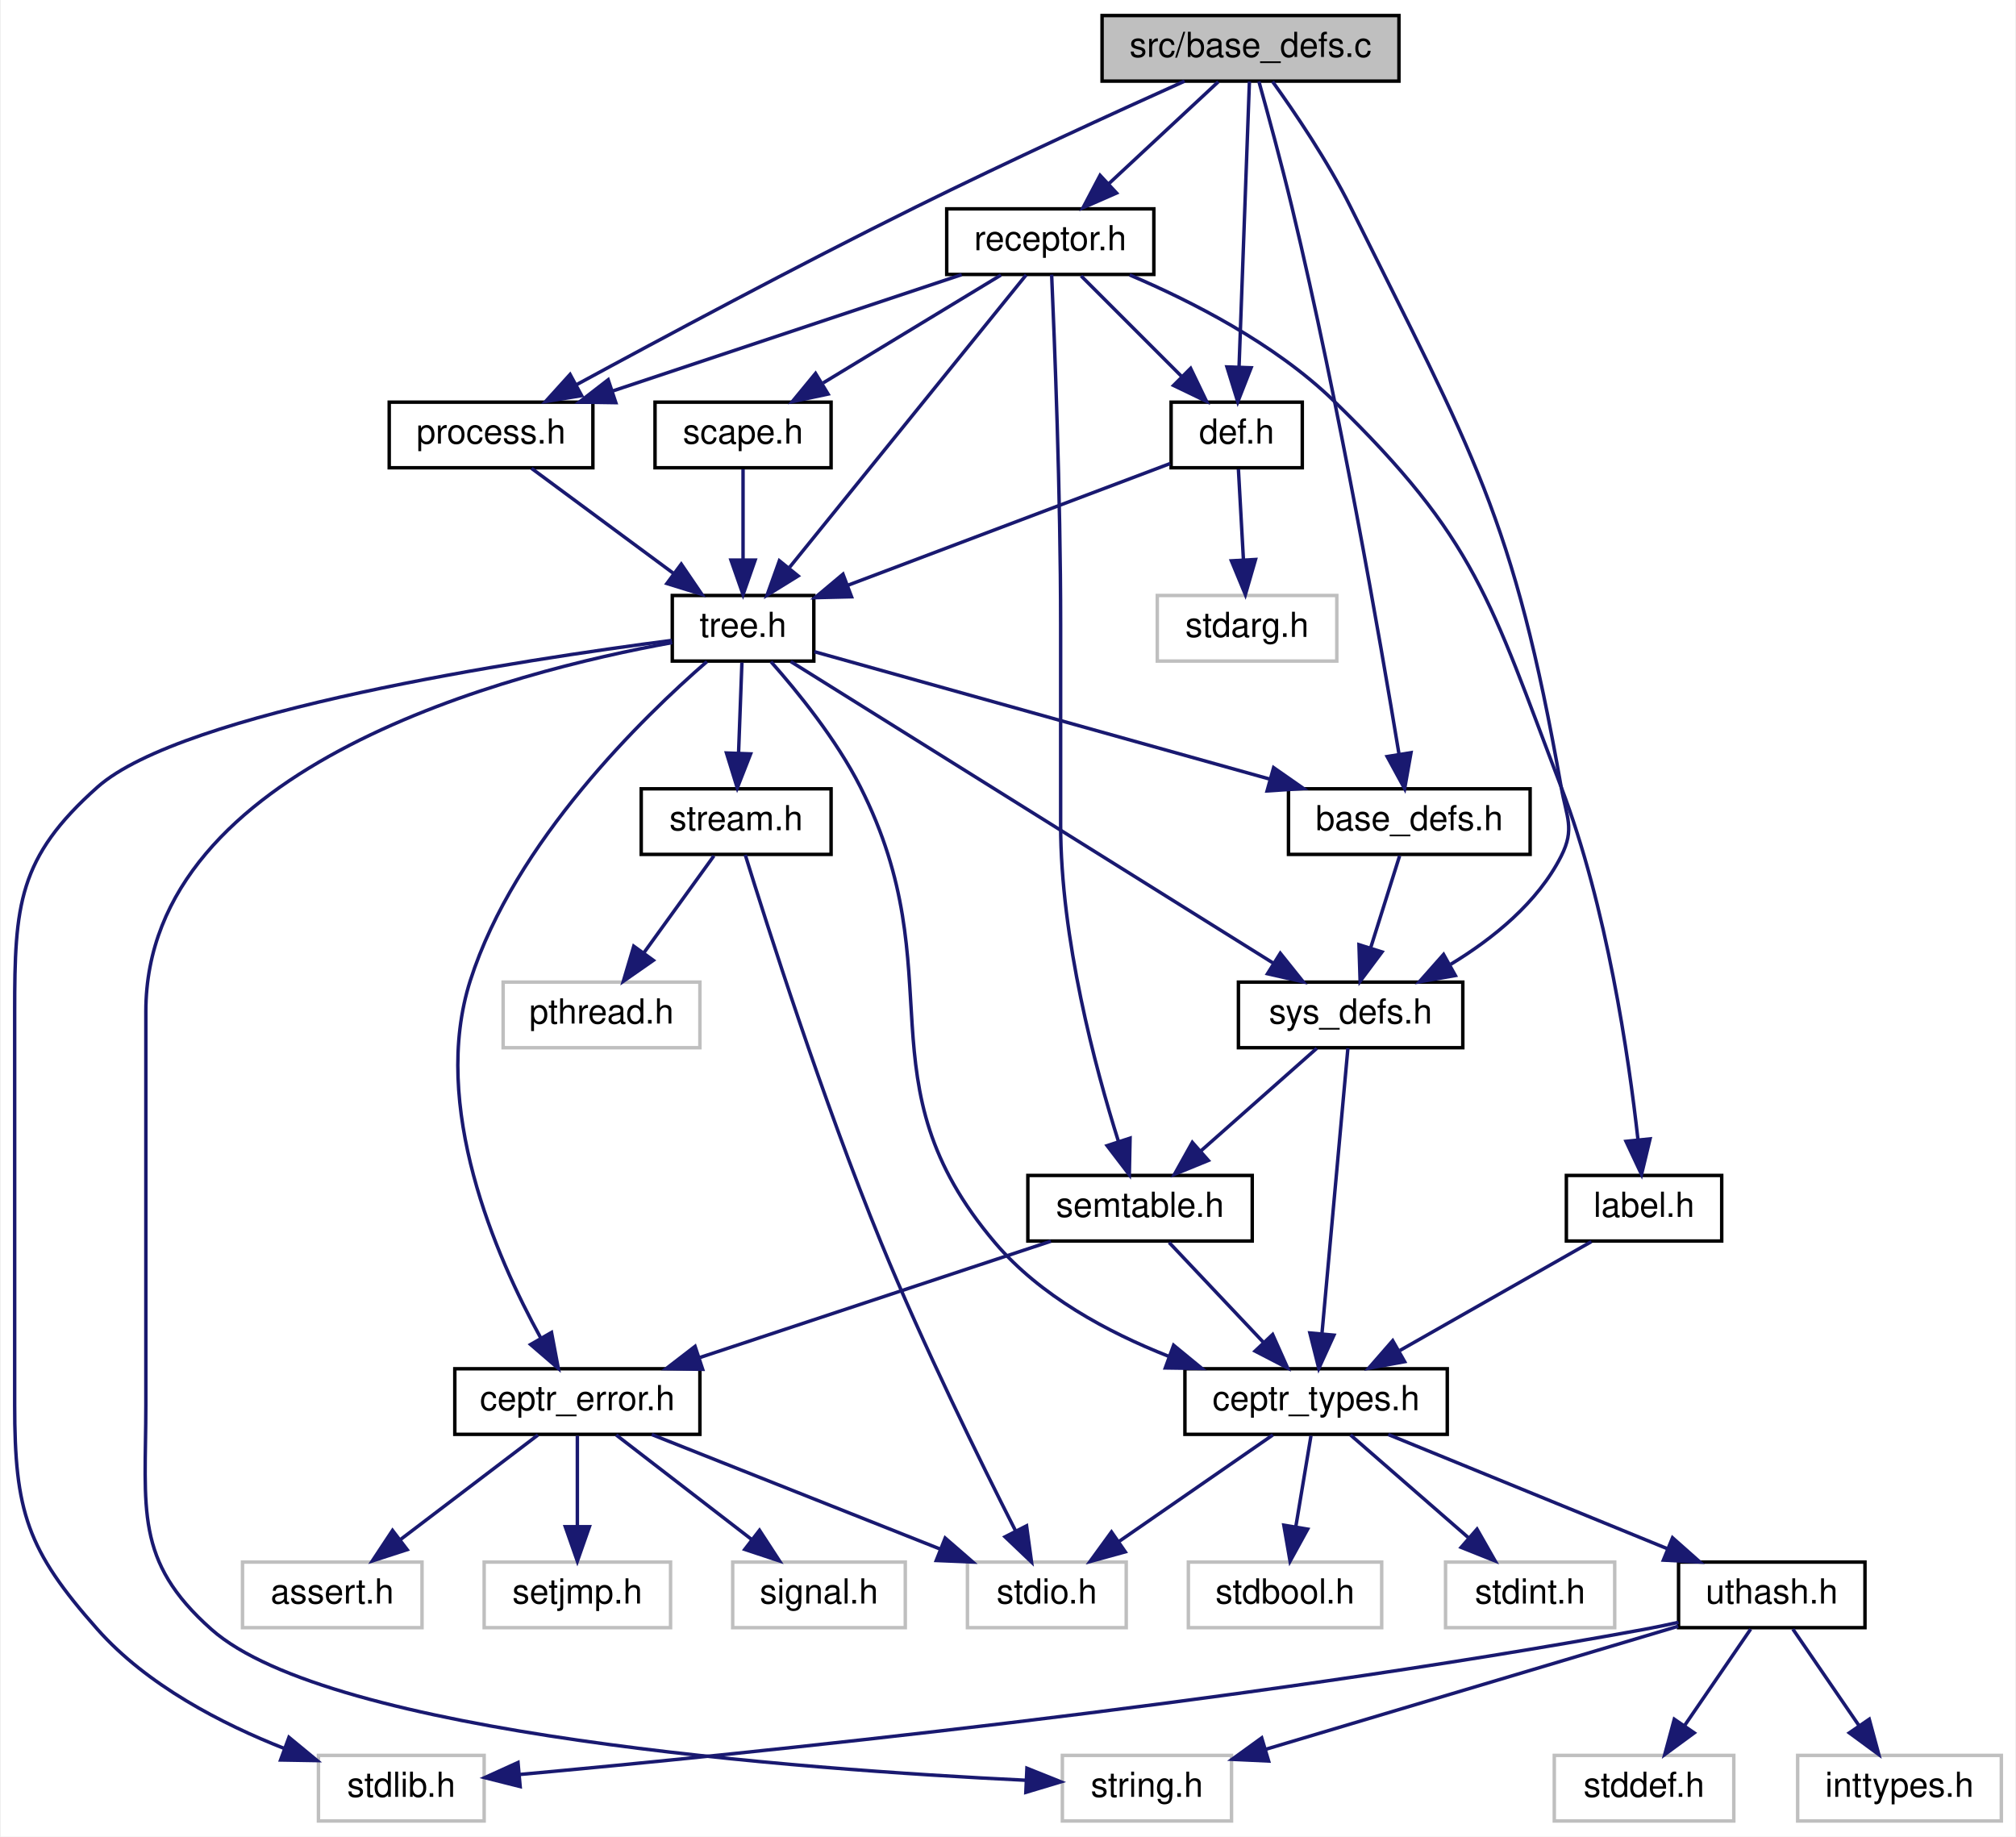
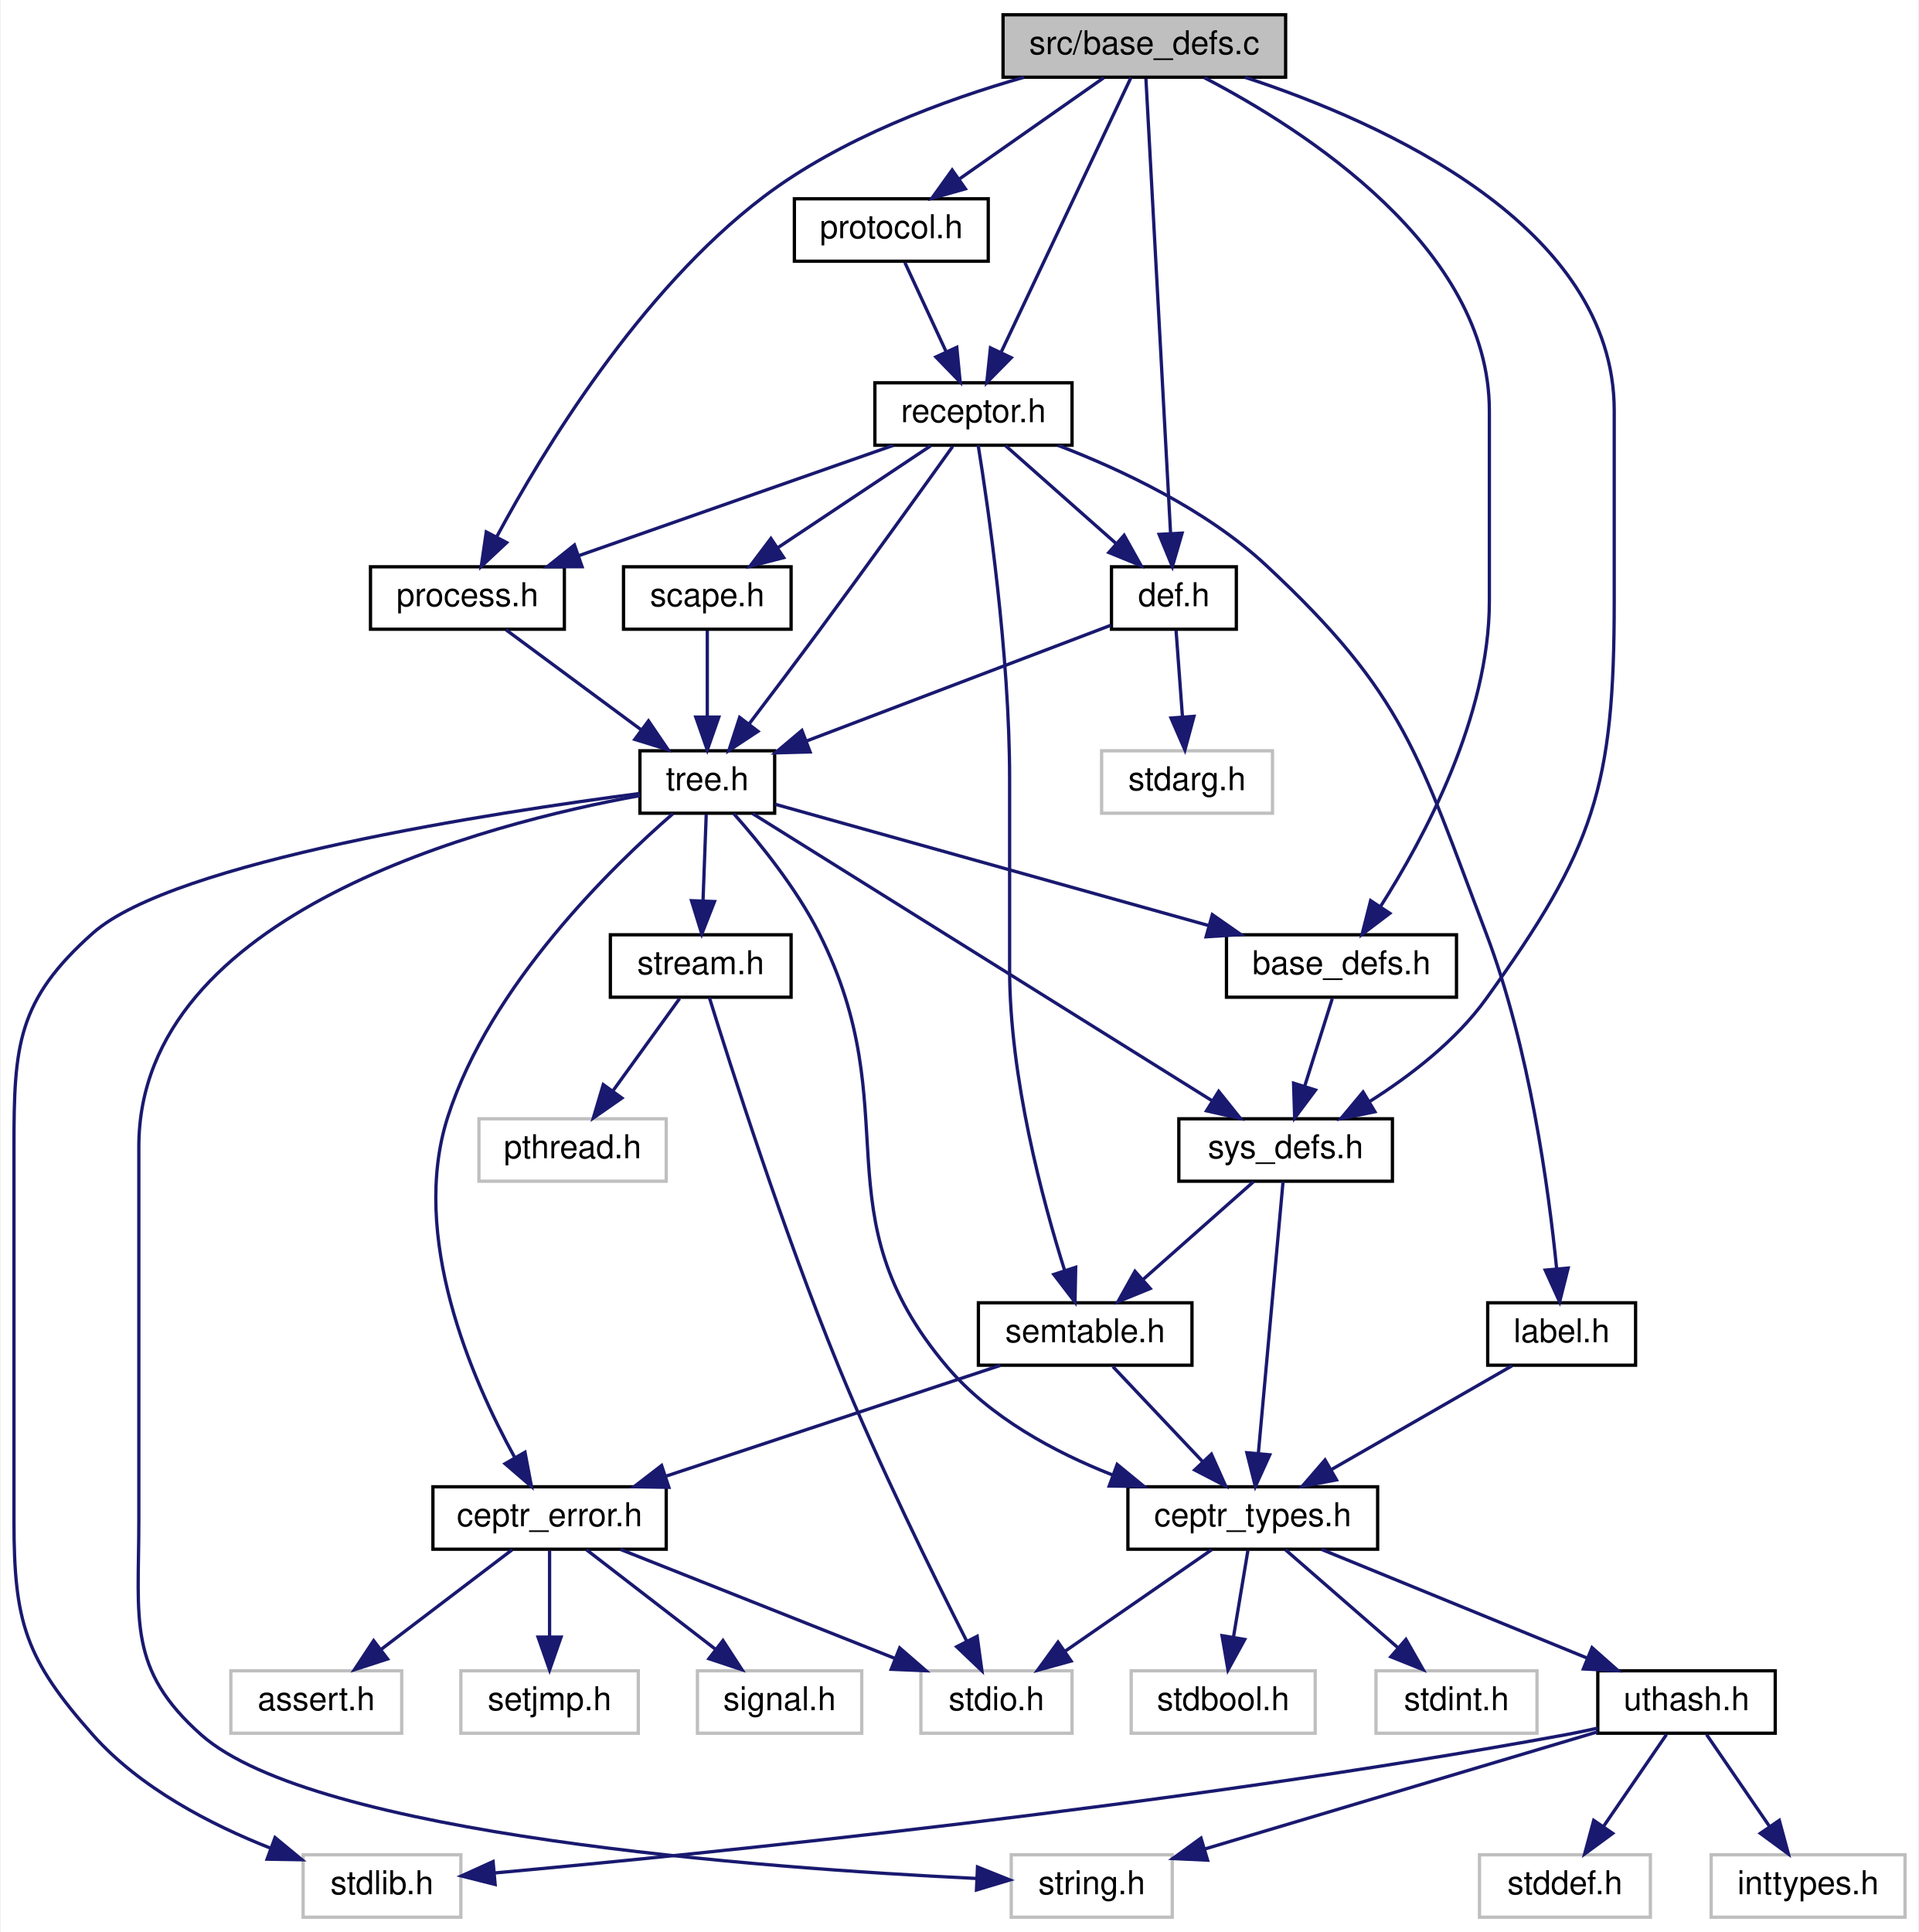
- <svg xmlns="http://www.w3.org/2000/svg" xmlns:xlink="http://www.w3.org/1999/xlink" width="584pt" height="532pt" viewBox="0.00 0.00 583.50 532.00">
-   <g id="graph0" class="graph" transform="scale(1 1) rotate(0) translate(4 528)">
-     <polygon fill="white" stroke="none" points="-4,4 -4,-528 579.5,-528 579.5,4 -4,4" />
+ <svg xmlns="http://www.w3.org/2000/svg" xmlns:xlink="http://www.w3.org/1999/xlink" width="584pt" height="588pt" viewBox="0.00 0.00 583.50 588.00">
+   <g id="graph0" class="graph" transform="scale(1 1) rotate(0) translate(4 584)">
+     <polygon fill="white" stroke="none" points="-4,4 -4,-584 579.5,-584 579.5,4 -4,4" />
    <g id="node1" class="node">
-       <polygon fill="#bfbfbf" stroke="black" points="315,-504.5 315,-523.5 401,-523.5 401,-504.5 315,-504.5" />
-       <text text-anchor="middle" x="358" y="-511.5" font-family="Helvetica,sans-Serif" font-size="10.00">src/base_defs.c</text>
+       <polygon fill="#bfbfbf" stroke="black" points="301,-560.5 301,-579.5 387,-579.5 387,-560.5 301,-560.5" />
+       <text text-anchor="middle" x="344" y="-567.5" font-family="Helvetica,sans-Serif" font-size="10.00">src/base_defs.c</text>
    </g>
    <g id="node2" class="node">
      <g id="a_node2">
        <a xlink:href="base__defs_8h.html" target="_top" xlink:title="auto-generated system definitions ">
          <polygon fill="white" stroke="black" points="369,-280.5 369,-299.5 439,-299.5 439,-280.5 369,-280.5" />
          <text text-anchor="middle" x="404" y="-287.5" font-family="Helvetica,sans-Serif" font-size="10.00">base_defs.h</text>
        </a>
      </g>
    </g>
    <g id="edge1" class="edge">
-       <path fill="none" stroke="midnightblue" d="M360.428,-504.405C362.947,-495.373 366.939,-480.736 370,-468 383.74,-410.825 395.629,-342.213 400.981,-309.764" />
-       <polygon fill="midnightblue" stroke="midnightblue" points="404.494,-309.967 402.648,-299.534 397.585,-308.841 404.494,-309.967" />
+       <path fill="none" stroke="midnightblue" d="M362.29,-560.345C392.373,-544.692 449,-508.634 449,-459 449,-459 449,-459 449,-401 449,-365.93 429.163,-328.939 415.831,-308.037" />
+       <polygon fill="midnightblue" stroke="midnightblue" points="418.7,-306.031 410.257,-299.63 412.866,-309.899 418.7,-306.031" />
    </g>
    <g id="node3" class="node">
      <g id="a_node3">
        <a xlink:href="sys__defs_8h.html" target="_top" xlink:title="Defines types and vars for system defined semantics. ">
          <polygon fill="white" stroke="black" points="354.5,-224.5 354.5,-243.5 419.5,-243.5 419.5,-224.5 354.5,-224.5" />
          <text text-anchor="middle" x="387" y="-231.5" font-family="Helvetica,sans-Serif" font-size="10.00">sys_defs.h</text>
        </a>
      </g>
    </g>
    <g id="edge19" class="edge">
-       <path fill="none" stroke="midnightblue" d="M364.388,-504.382C370.717,-495.57 380.393,-481.323 387,-468 422.292,-396.834 434.236,-378.235 448,-300 449.54,-291.246 452.007,-287.935 448,-280 441.193,-266.52 428.232,-256.083 416.002,-248.67" />
-       <polygon fill="midnightblue" stroke="midnightblue" points="417.343,-245.41 406.906,-243.59 413.93,-251.521 417.343,-245.41" />
+       <path fill="none" stroke="midnightblue" d="M374.677,-560.464C416.695,-546.682 487,-515.223 487,-459 487,-459 487,-459 487,-401 487,-344.498 480.991,-325.871 448,-280 438.815,-267.229 424.909,-256.574 412.692,-248.842" />
+       <polygon fill="midnightblue" stroke="midnightblue" points="414.164,-245.645 403.786,-243.514 410.57,-251.651 414.164,-245.645" />
    </g>
    <g id="node18" class="node">
      <g id="a_node18">
        <a xlink:href="def_8h.html" target="_top" xlink:title="header file for symbol and structure definition functions ">
-           <polygon fill="white" stroke="black" points="335,-392.5 335,-411.5 373,-411.5 373,-392.5 335,-392.5" />
-           <text text-anchor="middle" x="354" y="-399.5" font-family="Helvetica,sans-Serif" font-size="10.00">def.h</text>
+           <polygon fill="white" stroke="black" points="334,-392.5 334,-411.5 372,-411.5 372,-392.5 334,-392.5" />
+           <text text-anchor="middle" x="353" y="-399.5" font-family="Helvetica,sans-Serif" font-size="10.00">def.h</text>
        </a>
      </g>
    </g>
    <g id="edge20" class="edge">
-       <path fill="none" stroke="midnightblue" d="M357.686,-504.368C357.041,-486.617 355.552,-445.666 354.676,-421.597" />
-       <polygon fill="midnightblue" stroke="midnightblue" points="358.174,-421.458 354.312,-411.591 351.178,-421.712 358.174,-421.458" />
+       <path fill="none" stroke="midnightblue" d="M344.484,-560.075C345.901,-533.945 350.061,-457.211 351.993,-421.577" />
+       <polygon fill="midnightblue" stroke="midnightblue" points="355.489,-421.743 352.535,-411.568 348.499,-421.364 355.489,-421.743" />
    </g>
    <g id="node23" class="node">
      <g id="a_node23">
        <a xlink:href="process_8h.html" target="_top" xlink:title="processing header files ">
          <polygon fill="white" stroke="black" points="108.5,-392.5 108.5,-411.5 167.5,-411.5 167.5,-392.5 108.5,-392.5" />
          <text text-anchor="middle" x="138" y="-399.5" font-family="Helvetica,sans-Serif" font-size="10.00">process.h</text>
        </a>
      </g>
    </g>
    <g id="edge32" class="edge">
-       <path fill="none" stroke="midnightblue" d="M338.903,-504.493C319.24,-495.652 287.778,-481.276 261,-468 226.614,-450.952 187.524,-430.024 162.82,-416.601" />
-       <polygon fill="midnightblue" stroke="midnightblue" points="164.242,-413.39 153.786,-411.679 160.893,-419.537 164.242,-413.39" />
+       <path fill="none" stroke="midnightblue" d="M307.371,-560.489C283.113,-553.553 251.547,-541.925 228,-524 190.3,-495.301 160.924,-446.707 146.945,-420.691" />
+       <polygon fill="midnightblue" stroke="midnightblue" points="149.94,-418.866 142.208,-411.623 143.736,-422.107 149.94,-418.866" />
    </g>
    <g id="node24" class="node">
      <g id="a_node24">
        <a xlink:href="receptor_8h.html" target="_top" xlink:title="receptor implementation header file ">
-           <polygon fill="white" stroke="black" points="270,-448.5 270,-467.5 330,-467.5 330,-448.5 270,-448.5" />
-           <text text-anchor="middle" x="300" y="-455.5" font-family="Helvetica,sans-Serif" font-size="10.00">receptor.h</text>
+           <polygon fill="white" stroke="black" points="262,-448.5 262,-467.5 322,-467.5 322,-448.5 262,-448.5" />
+           <text text-anchor="middle" x="292" y="-455.5" font-family="Helvetica,sans-Serif" font-size="10.00">receptor.h</text>
        </a>
      </g>
    </g>
    <g id="edge34" class="edge">
-       <path fill="none" stroke="midnightblue" d="M348.681,-504.324C340.107,-496.341 327.188,-484.313 316.812,-474.653" />
-       <polygon fill="midnightblue" stroke="midnightblue" points="319.192,-472.086 309.488,-467.834 314.422,-477.21 319.192,-472.086" />
+       <path fill="none" stroke="midnightblue" d="M339.92,-560.368C331.452,-542.456 311.818,-500.923 300.485,-476.948" />
+       <polygon fill="midnightblue" stroke="midnightblue" points="303.5,-475.136 296.061,-467.591 297.171,-478.128 303.5,-475.136" />
+     </g>
+     <g id="node27" class="node">
+       <g id="a_node27">
+         <a xlink:href="protocol_8h.html" target="_top" xlink:title="protocol helpers header file ">
+           <polygon fill="white" stroke="black" points="237.5,-504.5 237.5,-523.5 296.5,-523.5 296.5,-504.5 237.5,-504.5" />
+           <text text-anchor="middle" x="267" y="-511.5" font-family="Helvetica,sans-Serif" font-size="10.00">protocol.h</text>
+         </a>
+       </g>
+     </g>
+     <g id="edge43" class="edge">
+       <path fill="none" stroke="midnightblue" d="M331.629,-560.324C319.842,-552.058 301.868,-539.453 287.864,-529.632" />
+       <polygon fill="midnightblue" stroke="midnightblue" points="289.538,-526.531 279.341,-523.655 285.518,-532.262 289.538,-526.531" />
    </g>
    <g id="edge2" class="edge">
      <path fill="none" stroke="midnightblue" d="M401.193,-280.083C398.915,-272.849 395.629,-262.409 392.792,-253.397" />
      <polygon fill="midnightblue" stroke="midnightblue" points="396.096,-252.239 389.755,-243.751 389.419,-254.341 396.096,-252.239" />
    </g>
    <g id="node4" class="node">
      <g id="a_node4">
        <a xlink:href="ceptr__types_8h_source.html" target="_top" xlink:title="ceptr_types.h">
          <polygon fill="white" stroke="black" points="339,-112.5 339,-131.5 415,-131.5 415,-112.5 339,-112.5" />
          <text text-anchor="middle" x="377" y="-119.5" font-family="Helvetica,sans-Serif" font-size="10.00">ceptr_types.h</text>
        </a>
      </g>
    </g>
    <g id="edge3" class="edge">
      <path fill="none" stroke="midnightblue" d="M386.215,-224.368C384.602,-206.617 380.879,-165.666 378.691,-141.597" />
      <polygon fill="midnightblue" stroke="midnightblue" points="382.172,-141.233 377.781,-131.591 375.201,-141.867 382.172,-141.233" />
    </g>
    <g id="node13" class="node">
      <g id="a_node13">
        <a xlink:href="semtable_8h.html" target="_top" xlink:title="header file for table for coordinating meaning across a vmhost ">
          <polygon fill="white" stroke="black" points="293.5,-168.5 293.5,-187.5 358.5,-187.5 358.5,-168.5 293.5,-168.5" />
          <text text-anchor="middle" x="326" y="-175.5" font-family="Helvetica,sans-Serif" font-size="10.00">semtable.h</text>
        </a>
      </g>
    </g>
    <g id="edge12" class="edge">
      <path fill="none" stroke="midnightblue" d="M377.199,-224.324C368.182,-216.341 354.594,-204.313 343.682,-194.653" />
      <polygon fill="midnightblue" stroke="midnightblue" points="345.787,-191.842 335.979,-187.834 341.147,-197.083 345.787,-191.842" />
    </g>
    <g id="node5" class="node">
      <polygon fill="white" stroke="#bfbfbf" points="414.5,-56.5 414.5,-75.5 463.5,-75.5 463.5,-56.5 414.5,-56.5" />
      <text text-anchor="middle" x="439" y="-63.5" font-family="Helvetica,sans-Serif" font-size="10.00">stdint.h</text>
    </g>
    <g id="edge4" class="edge">
      <path fill="none" stroke="midnightblue" d="M386.961,-112.324C396.127,-104.341 409.937,-92.313 421.028,-82.653" />
      <polygon fill="midnightblue" stroke="midnightblue" points="423.615,-85.041 428.857,-75.834 419.018,-79.762 423.615,-85.041" />
    </g>
    <g id="node6" class="node">
      <polygon fill="white" stroke="#bfbfbf" points="276,-56.5 276,-75.5 322,-75.5 322,-56.5 276,-56.5" />
      <text text-anchor="middle" x="299" y="-63.5" font-family="Helvetica,sans-Serif" font-size="10.00">stdio.h</text>
    </g>
    <g id="edge5" class="edge">
      <path fill="none" stroke="midnightblue" d="M364.468,-112.324C352.414,-103.979 333.973,-91.212 319.731,-81.352" />
      <polygon fill="midnightblue" stroke="midnightblue" points="321.715,-78.469 311.501,-75.654 317.731,-84.224 321.715,-78.469" />
    </g>
    <g id="node7" class="node">
      <g id="a_node7">
        <a xlink:href="uthash_8h_source.html" target="_top" xlink:title="uthash.h">
          <polygon fill="white" stroke="black" points="482,-56.5 482,-75.5 536,-75.5 536,-56.5 482,-56.5" />
          <text text-anchor="middle" x="509" y="-63.5" font-family="Helvetica,sans-Serif" font-size="10.00">uthash.h</text>
        </a>
      </g>
    </g>
    <g id="edge6" class="edge">
      <path fill="none" stroke="midnightblue" d="M397.916,-112.444C419.736,-103.517 454.15,-89.439 478.892,-79.317" />
      <polygon fill="midnightblue" stroke="midnightblue" points="480.252,-82.542 488.182,-75.516 477.601,-76.063 480.252,-82.542" />
    </g>
    <g id="node12" class="node">
      <polygon fill="white" stroke="#bfbfbf" points="340,-56.5 340,-75.5 396,-75.5 396,-56.5 340,-56.5" />
      <text text-anchor="middle" x="368" y="-63.5" font-family="Helvetica,sans-Serif" font-size="10.00">stdbool.h</text>
    </g>
    <g id="edge11" class="edge">
      <path fill="none" stroke="midnightblue" d="M375.514,-112.083C374.321,-104.927 372.606,-94.635 371.115,-85.691" />
      <polygon fill="midnightblue" stroke="midnightblue" points="374.555,-85.04 369.459,-75.751 367.65,-86.19 374.555,-85.04" />
    </g>
    <g id="node8" class="node">
      <polygon fill="white" stroke="#bfbfbf" points="303.5,-0.5 303.5,-19.5 352.5,-19.5 352.5,-0.5 303.5,-0.5" />
      <text text-anchor="middle" x="328" y="-7.5" font-family="Helvetica,sans-Serif" font-size="10.00">string.h</text>
    </g>
    <g id="edge7" class="edge">
      <path fill="none" stroke="midnightblue" d="M481.902,-56.916C450.038,-47.409 397.1,-31.616 362.376,-21.256" />
      <polygon fill="midnightblue" stroke="midnightblue" points="363.246,-17.863 352.663,-18.358 361.245,-24.571 363.246,-17.863" />
    </g>
    <g id="node9" class="node">
      <polygon fill="white" stroke="#bfbfbf" points="446,-0.5 446,-19.5 498,-19.5 498,-0.5 446,-0.5" />
      <text text-anchor="middle" x="472" y="-7.5" font-family="Helvetica,sans-Serif" font-size="10.00">stddef.h</text>
    </g>
    <g id="edge8" class="edge">
      <path fill="none" stroke="midnightblue" d="M502.89,-56.083C497.718,-48.534 490.154,-37.495 483.806,-28.23" />
      <polygon fill="midnightblue" stroke="midnightblue" points="486.536,-26.022 477.996,-19.751 480.761,-29.979 486.536,-26.022" />
    </g>
    <g id="node10" class="node">
      <polygon fill="white" stroke="#bfbfbf" points="88,-0.5 88,-19.5 136,-19.5 136,-0.5 88,-0.5" />
      <text text-anchor="middle" x="112" y="-7.5" font-family="Helvetica,sans-Serif" font-size="10.00">stdlib.h</text>
    </g>
    <g id="edge9" class="edge">
      <path fill="none" stroke="midnightblue" d="M481.999,-58.055C478.644,-57.303 475.251,-56.597 472,-56 353.163,-34.193 210.292,-19.801 146.126,-13.955" />
      <polygon fill="midnightblue" stroke="midnightblue" points="146.433,-10.469 136.16,-13.058 145.806,-17.44 146.433,-10.469" />
    </g>
    <g id="node11" class="node">
      <polygon fill="white" stroke="#bfbfbf" points="516.5,-0.5 516.5,-19.5 575.5,-19.5 575.5,-0.5 516.5,-0.5" />
      <text text-anchor="middle" x="546" y="-7.5" font-family="Helvetica,sans-Serif" font-size="10.00">inttypes.h</text>
    </g>
    <g id="edge10" class="edge">
      <path fill="none" stroke="midnightblue" d="M515.11,-56.083C520.282,-48.534 527.846,-37.495 534.194,-28.23" />
      <polygon fill="midnightblue" stroke="midnightblue" points="537.239,-29.979 540.004,-19.751 531.464,-26.022 537.239,-29.979" />
    </g>
    <g id="edge13" class="edge">
      <path fill="none" stroke="midnightblue" d="M334.422,-168.083C341.848,-160.22 352.852,-148.569 361.812,-139.081" />
      <polygon fill="midnightblue" stroke="midnightblue" points="364.413,-141.424 368.735,-131.751 359.324,-136.618 364.413,-141.424" />
    </g>
    <g id="node14" class="node">
      <g id="a_node14">
        <a xlink:href="ceptr__error_8h_source.html" target="_top" xlink:title="ceptr_error.h">
          <polygon fill="white" stroke="black" points="127.5,-112.5 127.5,-131.5 198.5,-131.5 198.5,-112.5 127.5,-112.5" />
          <text text-anchor="middle" x="163" y="-119.5" font-family="Helvetica,sans-Serif" font-size="10.00">ceptr_error.h</text>
        </a>
      </g>
    </g>
    <g id="edge14" class="edge">
      <path fill="none" stroke="midnightblue" d="M300.172,-168.444C272.751,-159.359 229.223,-144.939 198.568,-134.783" />
      <polygon fill="midnightblue" stroke="midnightblue" points="199.3,-131.339 188.707,-131.516 197.099,-137.984 199.3,-131.339" />
    </g>
    <g id="edge15" class="edge">
      <path fill="none" stroke="midnightblue" d="M184.55,-112.444C207.031,-103.517 242.488,-89.439 267.98,-79.317" />
      <polygon fill="midnightblue" stroke="midnightblue" points="269.549,-82.46 277.551,-75.516 266.965,-75.954 269.549,-82.46" />
    </g>
    <g id="node15" class="node">
      <polygon fill="white" stroke="#bfbfbf" points="208,-56.5 208,-75.5 258,-75.5 258,-56.5 208,-56.5" />
      <text text-anchor="middle" x="233" y="-63.5" font-family="Helvetica,sans-Serif" font-size="10.00">signal.h</text>
    </g>
    <g id="edge16" class="edge">
      <path fill="none" stroke="midnightblue" d="M174.247,-112.324C184.797,-104.185 200.801,-91.84 213.442,-82.087" />
      <polygon fill="midnightblue" stroke="midnightblue" points="215.769,-84.713 221.549,-75.834 211.493,-79.171 215.769,-84.713" />
    </g>
    <g id="node16" class="node">
      <polygon fill="white" stroke="#bfbfbf" points="66,-56.5 66,-75.5 118,-75.5 118,-56.5 66,-56.5" />
      <text text-anchor="middle" x="92" y="-63.5" font-family="Helvetica,sans-Serif" font-size="10.00">assert.h</text>
    </g>
    <g id="edge17" class="edge">
      <path fill="none" stroke="midnightblue" d="M151.593,-112.324C140.891,-104.185 124.659,-91.84 111.837,-82.087" />
      <polygon fill="midnightblue" stroke="midnightblue" points="113.693,-79.102 103.615,-75.834 109.456,-84.673 113.693,-79.102" />
    </g>
    <g id="node17" class="node">
      <polygon fill="white" stroke="#bfbfbf" points="136,-56.5 136,-75.5 190,-75.5 190,-56.5 136,-56.5" />
      <text text-anchor="middle" x="163" y="-63.5" font-family="Helvetica,sans-Serif" font-size="10.00">setjmp.h</text>
    </g>
    <g id="edge18" class="edge">
      <path fill="none" stroke="midnightblue" d="M163,-112.083C163,-105.006 163,-94.861 163,-85.987" />
      <polygon fill="midnightblue" stroke="midnightblue" points="166.5,-85.751 163,-75.751 159.5,-85.751 166.5,-85.751" />
    </g>
    <g id="node19" class="node">
      <g id="a_node19">
        <a xlink:href="tree_8h.html" target="_top" xlink:title="semantic trees header file ">
          <polygon fill="white" stroke="black" points="190.5,-336.5 190.5,-355.5 231.5,-355.5 231.5,-336.5 190.5,-336.5" />
          <text text-anchor="middle" x="211" y="-343.5" font-family="Helvetica,sans-Serif" font-size="10.00">tree.h</text>
        </a>
      </g>
    </g>
    <g id="edge21" class="edge">
-       <path fill="none" stroke="midnightblue" d="M334.714,-393.717C310.71,-384.653 269.44,-369.068 241.22,-358.412" />
-       <polygon fill="midnightblue" stroke="midnightblue" points="242.423,-355.125 231.832,-354.867 239.95,-361.674 242.423,-355.125" />
+       <path fill="none" stroke="midnightblue" d="M333.849,-393.717C310.116,-384.692 269.389,-369.204 241.376,-358.551" />
+       <polygon fill="midnightblue" stroke="midnightblue" points="242.277,-355.15 231.686,-354.867 239.789,-361.692 242.277,-355.15" />
    </g>
    <g id="node22" class="node">
      <polygon fill="white" stroke="#bfbfbf" points="331,-336.5 331,-355.5 383,-355.5 383,-336.5 331,-336.5" />
      <text text-anchor="middle" x="357" y="-343.5" font-family="Helvetica,sans-Serif" font-size="10.00">stdarg.h</text>
    </g>
    <g id="edge31" class="edge">
-       <path fill="none" stroke="midnightblue" d="M354.495,-392.083C354.889,-385.006 355.452,-374.861 355.945,-365.986" />
-       <polygon fill="midnightblue" stroke="midnightblue" points="359.454,-365.93 356.514,-355.751 352.464,-365.542 359.454,-365.93" />
+       <path fill="none" stroke="midnightblue" d="M353.661,-392.083C354.185,-385.006 354.936,-374.861 355.594,-365.986" />
+       <polygon fill="midnightblue" stroke="midnightblue" points="359.103,-365.982 356.352,-355.751 352.123,-365.465 359.103,-365.982" />
    </g>
    <g id="edge26" class="edge">
      <path fill="none" stroke="midnightblue" d="M231.654,-339.221C263.031,-330.442 323.306,-313.578 363.596,-302.305" />
      <polygon fill="midnightblue" stroke="midnightblue" points="364.692,-305.633 373.379,-299.568 362.805,-298.892 364.692,-305.633" />
    </g>
    <g id="edge25" class="edge">
      <path fill="none" stroke="midnightblue" d="M224.81,-336.368C255.141,-317.412 327.799,-272.001 364.692,-248.942" />
      <polygon fill="midnightblue" stroke="midnightblue" points="366.629,-251.859 373.254,-243.591 362.919,-245.923 366.629,-251.859" />
    </g>
    <g id="edge27" class="edge">
      <path fill="none" stroke="midnightblue" d="M219.07,-336.338C226.714,-327.717 238.033,-313.813 245,-300 272.55,-245.381 244.418,-214.642 284,-168 297.024,-152.653 316.5,-142.114 334.269,-135.117" />
      <polygon fill="midnightblue" stroke="midnightblue" points="335.726,-138.311 343.913,-131.586 333.32,-131.737 335.726,-138.311" />
    </g>
    <g id="edge22" class="edge">
      <path fill="none" stroke="midnightblue" d="M190.475,-341.856C144.649,-333.552 38,-306.54 38,-235 38,-235 38,-235 38,-121 38,-90.902 34.481,-75.97 57,-56 91.393,-25.5 227.65,-15.418 292.863,-12.298" />
      <polygon fill="midnightblue" stroke="midnightblue" points="293.231,-15.785 303.063,-11.839 292.916,-8.792 293.231,-15.785" />
    </g>
    <g id="edge23" class="edge">
      <path fill="none" stroke="midnightblue" d="M190.358,-342.499C147.06,-336.871 48.708,-321.962 24,-300 0.983,-279.541 0,-265.795 0,-235 0,-235 0,-235 0,-121 0,-90.205 3.558,-79.032 24,-56 38.386,-39.791 59.997,-28.623 78.202,-21.466" />
      <polygon fill="midnightblue" stroke="midnightblue" points="79.455,-24.735 87.626,-17.991 77.032,-18.167 79.455,-24.735" />
    </g>
    <g id="edge24" class="edge">
      <path fill="none" stroke="midnightblue" d="M200.529,-336.354C182.172,-320.404 144.908,-284.279 132,-244 120.361,-207.68 139.346,-164.154 152.37,-140.466" />
      <polygon fill="midnightblue" stroke="midnightblue" points="155.515,-142.019 157.48,-131.608 149.452,-138.521 155.515,-142.019" />
    </g>
    <g id="node20" class="node">
      <g id="a_node20">
        <a xlink:href="stream_8h.html" target="_top" xlink:title="streams abstraction header file ">
          <polygon fill="white" stroke="black" points="181.5,-280.5 181.5,-299.5 236.5,-299.5 236.5,-280.5 181.5,-280.5" />
          <text text-anchor="middle" x="209" y="-287.5" font-family="Helvetica,sans-Serif" font-size="10.00">stream.h</text>
        </a>
      </g>
    </g>
    <g id="edge28" class="edge">
      <path fill="none" stroke="midnightblue" d="M210.67,-336.083C210.408,-329.006 210.032,-318.861 209.703,-309.986" />
      <polygon fill="midnightblue" stroke="midnightblue" points="213.192,-309.615 209.324,-299.751 206.197,-309.874 213.192,-309.615" />
    </g>
    <g id="edge29" class="edge">
      <path fill="none" stroke="midnightblue" d="M211.636,-280.372C217.827,-260.364 234.054,-209.358 251,-168 263.223,-138.169 279.785,-104.542 289.914,-84.595" />
      <polygon fill="midnightblue" stroke="midnightblue" points="293.127,-86 294.568,-75.504 286.896,-82.811 293.127,-86" />
    </g>
    <g id="node21" class="node">
      <polygon fill="white" stroke="#bfbfbf" points="141.5,-224.5 141.5,-243.5 198.5,-243.5 198.5,-224.5 141.5,-224.5" />
      <text text-anchor="middle" x="170" y="-231.5" font-family="Helvetica,sans-Serif" font-size="10.00">pthread.h</text>
    </g>
    <g id="edge30" class="edge">
      <path fill="none" stroke="midnightblue" d="M202.56,-280.083C197.051,-272.455 188.969,-261.264 182.235,-251.941" />
      <polygon fill="midnightblue" stroke="midnightblue" points="185.013,-249.809 176.32,-243.751 179.338,-253.907 185.013,-249.809" />
    </g>
    <g id="edge33" class="edge">
      <path fill="none" stroke="midnightblue" d="M149.729,-392.324C160.837,-384.107 177.742,-371.602 190.983,-361.807" />
      <polygon fill="midnightblue" stroke="midnightblue" points="193.1,-364.595 199.058,-355.834 188.937,-358.967 193.1,-364.595" />
    </g>
    <g id="edge35" class="edge">
-       <path fill="none" stroke="midnightblue" d="M300.392,-448.444C301.205,-429.943 303,-384.827 303,-347 303,-347 303,-347 303,-289 303,-256.12 312.968,-218.86 319.779,-197.235" />
+       <path fill="none" stroke="midnightblue" d="M293.438,-448.471C296.42,-430.022 303,-385.001 303,-347 303,-347 303,-347 303,-289 303,-256.12 312.968,-218.86 319.779,-197.235" />
      <polygon fill="midnightblue" stroke="midnightblue" points="323.112,-198.303 322.898,-187.711 316.46,-196.125 323.112,-198.303" />
    </g>
    <g id="edge37" class="edge">
-       <path fill="none" stroke="midnightblue" d="M308.917,-448.083C316.78,-440.22 328.431,-428.569 337.919,-419.081" />
-       <polygon fill="midnightblue" stroke="midnightblue" points="340.653,-421.297 345.249,-411.751 335.703,-416.347 340.653,-421.297" />
+       <path fill="none" stroke="midnightblue" d="M301.801,-448.324C310.818,-440.341 324.406,-428.313 335.318,-418.653" />
+       <polygon fill="midnightblue" stroke="midnightblue" points="337.853,-421.083 343.021,-411.834 333.213,-415.842 337.853,-421.083" />
    </g>
    <g id="edge36" class="edge">
-       <path fill="none" stroke="midnightblue" d="M293.016,-448.368C278.264,-430.135 243.708,-387.426 224.492,-363.675" />
-       <polygon fill="midnightblue" stroke="midnightblue" points="226.962,-361.164 217.951,-355.591 221.52,-365.567 226.962,-361.164" />
+       <path fill="none" stroke="midnightblue" d="M285.673,-448.126C276.701,-435.572 259.734,-411.933 245,-392 238.002,-382.533 230.077,-372.032 223.64,-363.557" />
+       <polygon fill="midnightblue" stroke="midnightblue" points="226.414,-361.423 217.572,-355.586 220.845,-365.663 226.414,-361.423" />
    </g>
    <g id="edge40" class="edge">
-       <path fill="none" stroke="midnightblue" d="M274.331,-448.444C247.077,-439.359 203.816,-424.939 173.349,-414.783" />
-       <polygon fill="midnightblue" stroke="midnightblue" points="174.143,-411.358 163.549,-411.516 171.929,-417.999 174.143,-411.358" />
+       <path fill="none" stroke="midnightblue" d="M267.598,-448.444C241.803,-439.399 200.923,-425.064 171.982,-414.916" />
+       <polygon fill="midnightblue" stroke="midnightblue" points="172.882,-411.523 162.288,-411.516 170.566,-418.128 172.882,-411.523" />
    </g>
    <g id="node25" class="node">
      <g id="a_node25">
        <a xlink:href="label_8h.html" target="_top" xlink:title="Label tables map human readable text strings to parts of semantic trees. ">
-           <polygon fill="white" stroke="black" points="449.5,-168.5 449.5,-187.5 494.5,-187.5 494.5,-168.5 449.5,-168.5" />
-           <text text-anchor="middle" x="472" y="-175.5" font-family="Helvetica,sans-Serif" font-size="10.00">label.h</text>
+           <polygon fill="white" stroke="black" points="448.5,-168.5 448.5,-187.5 493.5,-187.5 493.5,-168.5 448.5,-168.5" />
+           <text text-anchor="middle" x="471" y="-175.5" font-family="Helvetica,sans-Serif" font-size="10.00">label.h</text>
        </a>
      </g>
    </g>
    <g id="edge38" class="edge">
-       <path fill="none" stroke="midnightblue" d="M322.982,-448.358C340.703,-440.822 364.981,-428.506 382,-412 423.475,-371.775 427.422,-353.989 448,-300 461.235,-265.276 467.555,-222.034 470.253,-197.774" />
-       <polygon fill="midnightblue" stroke="midnightblue" points="473.739,-198.09 471.276,-187.786 466.775,-197.377 473.739,-198.09" />
+       <path fill="none" stroke="midnightblue" d="M317.724,-448.455C336.876,-441.107 362.756,-428.993 381,-412 423.445,-372.466 427.378,-354.215 448,-300 461.191,-265.32 467.067,-222.062 469.484,-197.788" />
+       <polygon fill="midnightblue" stroke="midnightblue" points="472.973,-198.067 470.387,-187.793 466.001,-197.437 472.973,-198.067" />
    </g>
    <g id="node26" class="node">
      <g id="a_node26">
        <a xlink:href="scape_8h.html" target="_top" xlink:title="scape header files ">
          <polygon fill="white" stroke="black" points="185.5,-392.5 185.5,-411.5 236.5,-411.5 236.5,-392.5 185.5,-392.5" />
          <text text-anchor="middle" x="211" y="-399.5" font-family="Helvetica,sans-Serif" font-size="10.00">scape.h</text>
        </a>
      </g>
    </g>
    <g id="edge41" class="edge">
-       <path fill="none" stroke="midnightblue" d="M285.701,-448.324C271.817,-439.9 250.508,-426.971 234.196,-417.074" />
-       <polygon fill="midnightblue" stroke="midnightblue" points="235.629,-413.85 225.264,-411.655 231.998,-419.834 235.629,-413.85" />
+       <path fill="none" stroke="midnightblue" d="M278.986,-448.324C266.468,-439.979 247.318,-427.212 232.529,-417.352" />
+       <polygon fill="midnightblue" stroke="midnightblue" points="234.244,-414.289 223.982,-411.655 230.361,-420.114 234.244,-414.289" />
    </g>
    <g id="edge39" class="edge">
-       <path fill="none" stroke="midnightblue" d="M456.737,-168.324C441.779,-159.822 418.745,-146.729 401.273,-136.797" />
-       <polygon fill="midnightblue" stroke="midnightblue" points="402.649,-133.553 392.226,-131.655 399.19,-139.639 402.649,-133.553" />
+       <path fill="none" stroke="midnightblue" d="M455.897,-168.324C441.097,-159.822 418.306,-146.729 401.018,-136.797" />
+       <polygon fill="midnightblue" stroke="midnightblue" points="402.48,-133.601 392.065,-131.655 398.993,-139.671 402.48,-133.601" />
    </g>
    <g id="edge42" class="edge">
      <path fill="none" stroke="midnightblue" d="M211,-392.083C211,-385.006 211,-374.861 211,-365.986" />
      <polygon fill="midnightblue" stroke="midnightblue" points="214.5,-365.751 211,-355.751 207.5,-365.751 214.5,-365.751" />
    </g>
+     <g id="edge44" class="edge">
+       <path fill="none" stroke="midnightblue" d="M271.128,-504.083C274.514,-496.77 279.416,-486.181 283.619,-477.103" />
+       <polygon fill="midnightblue" stroke="midnightblue" points="286.923,-478.296 287.949,-467.751 280.571,-475.355 286.923,-478.296" />
+     </g>
  </g>
</svg>
